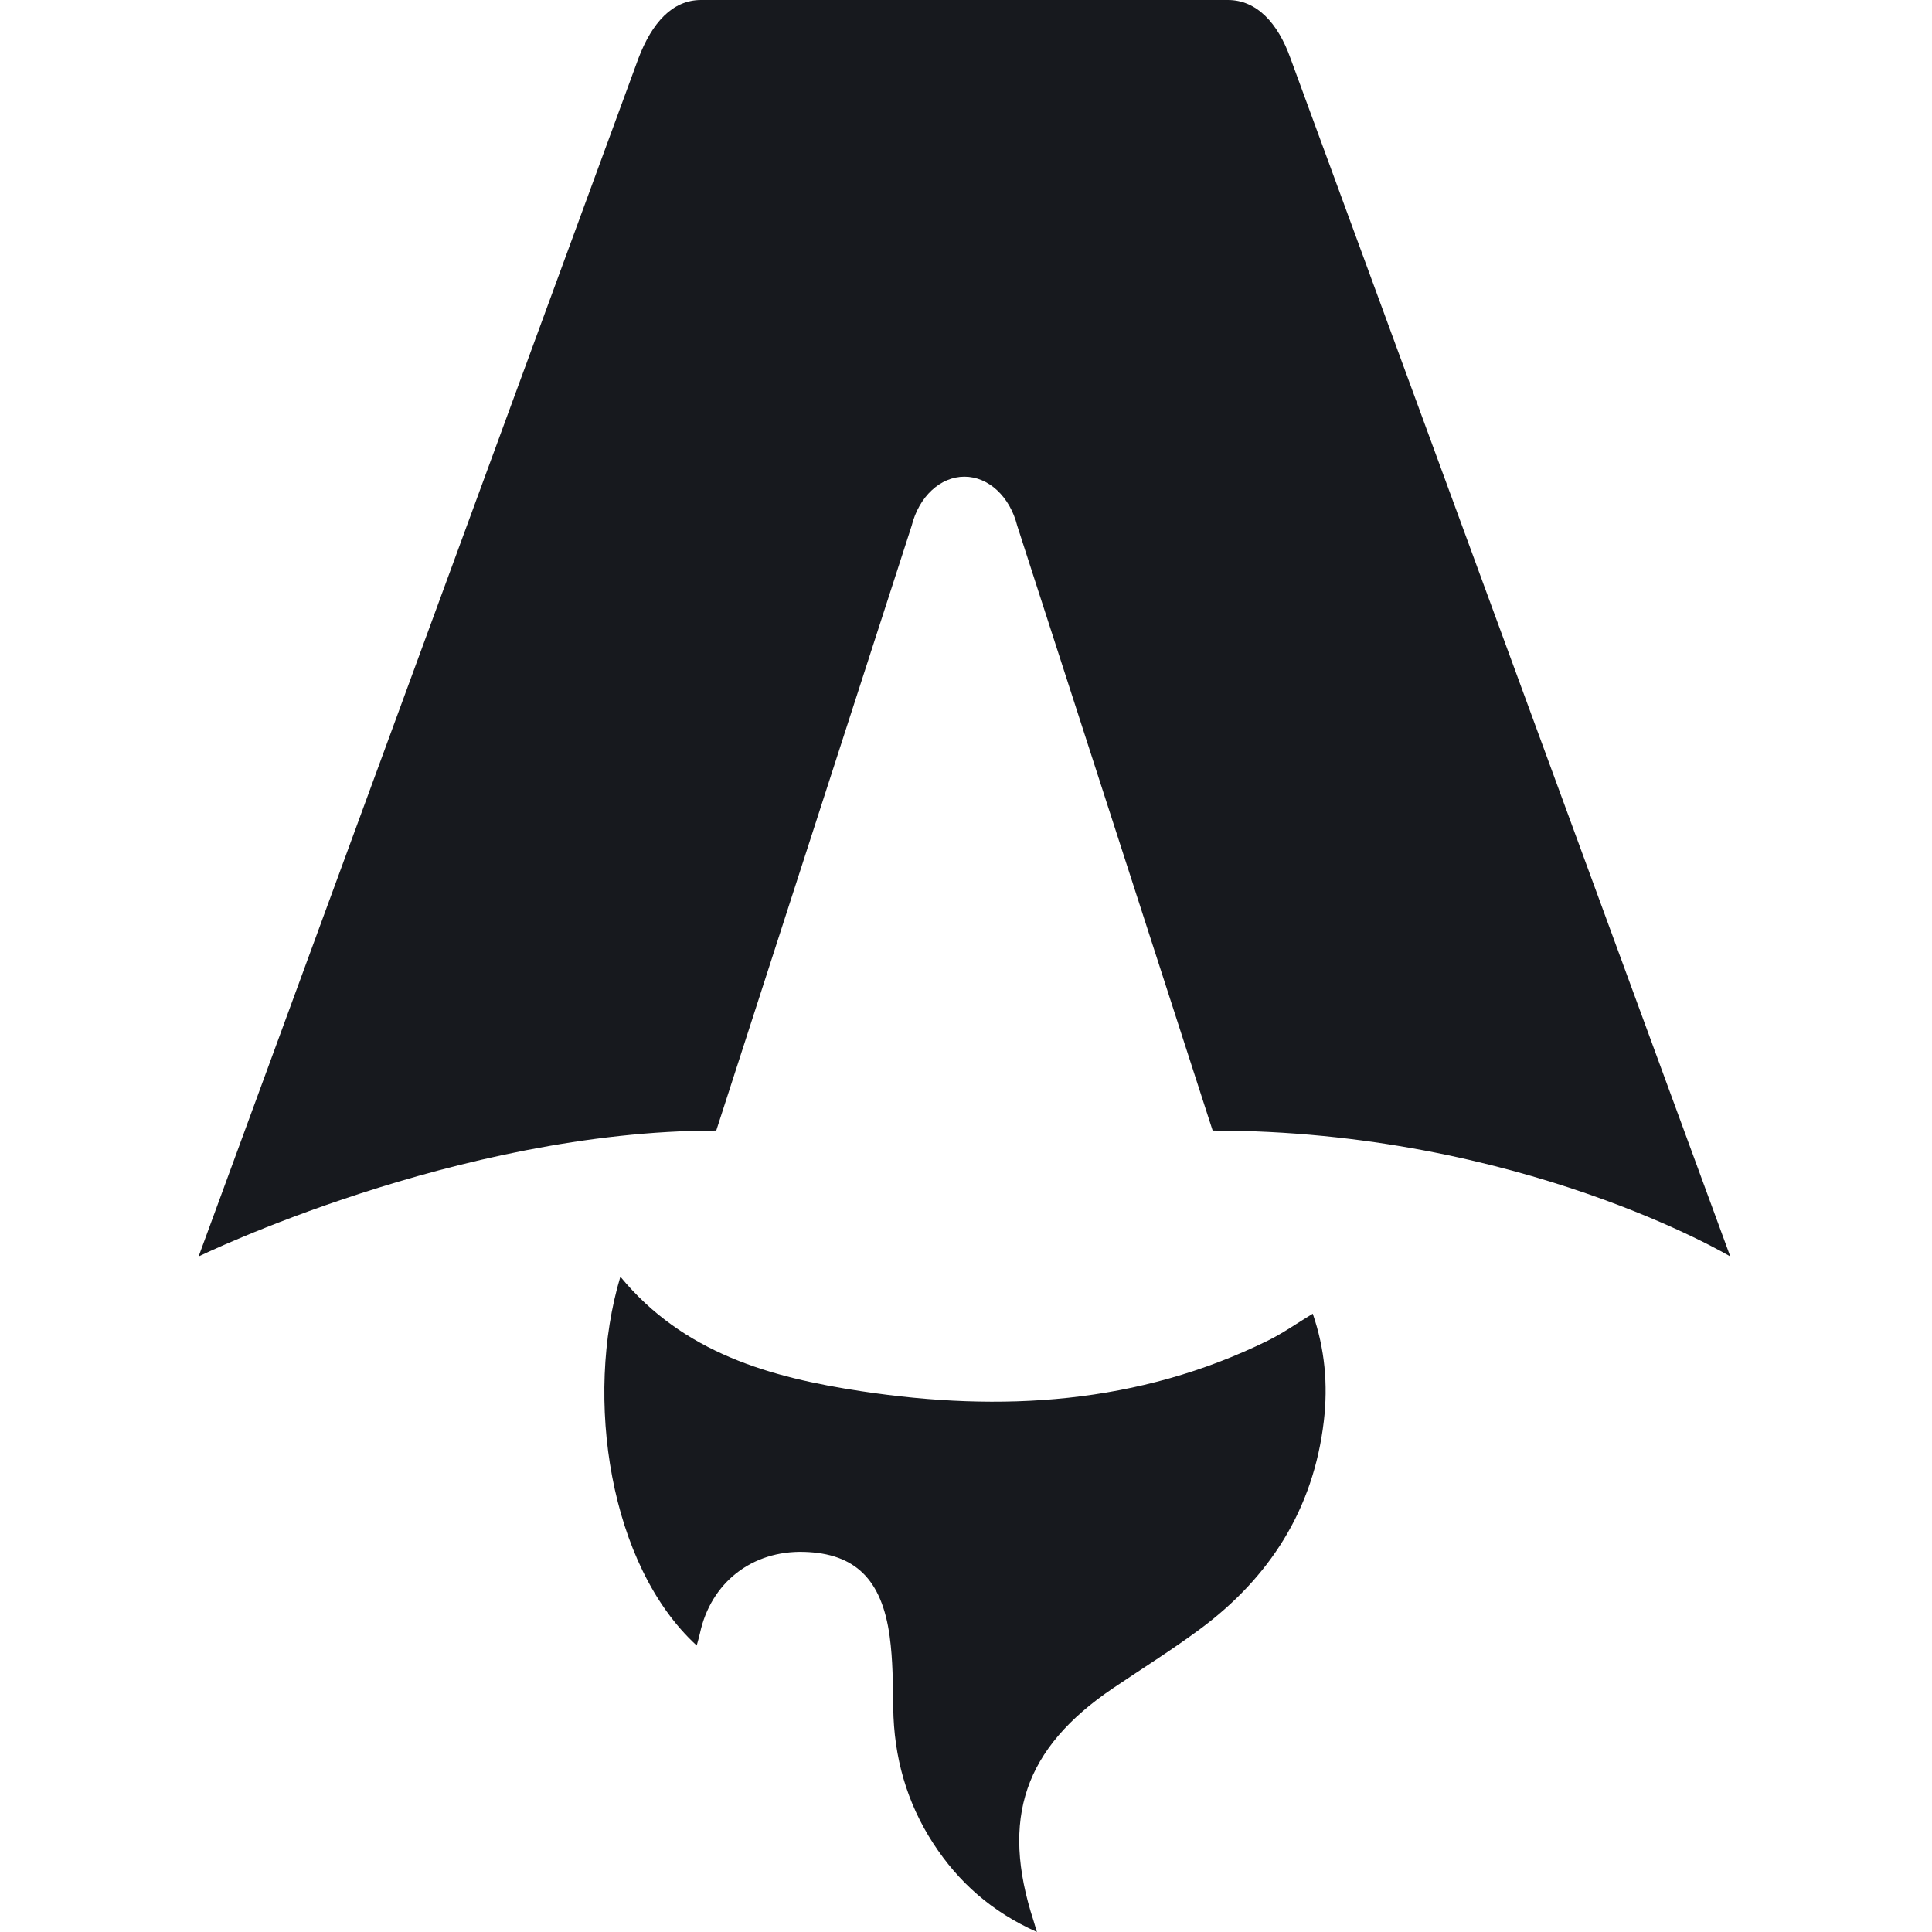
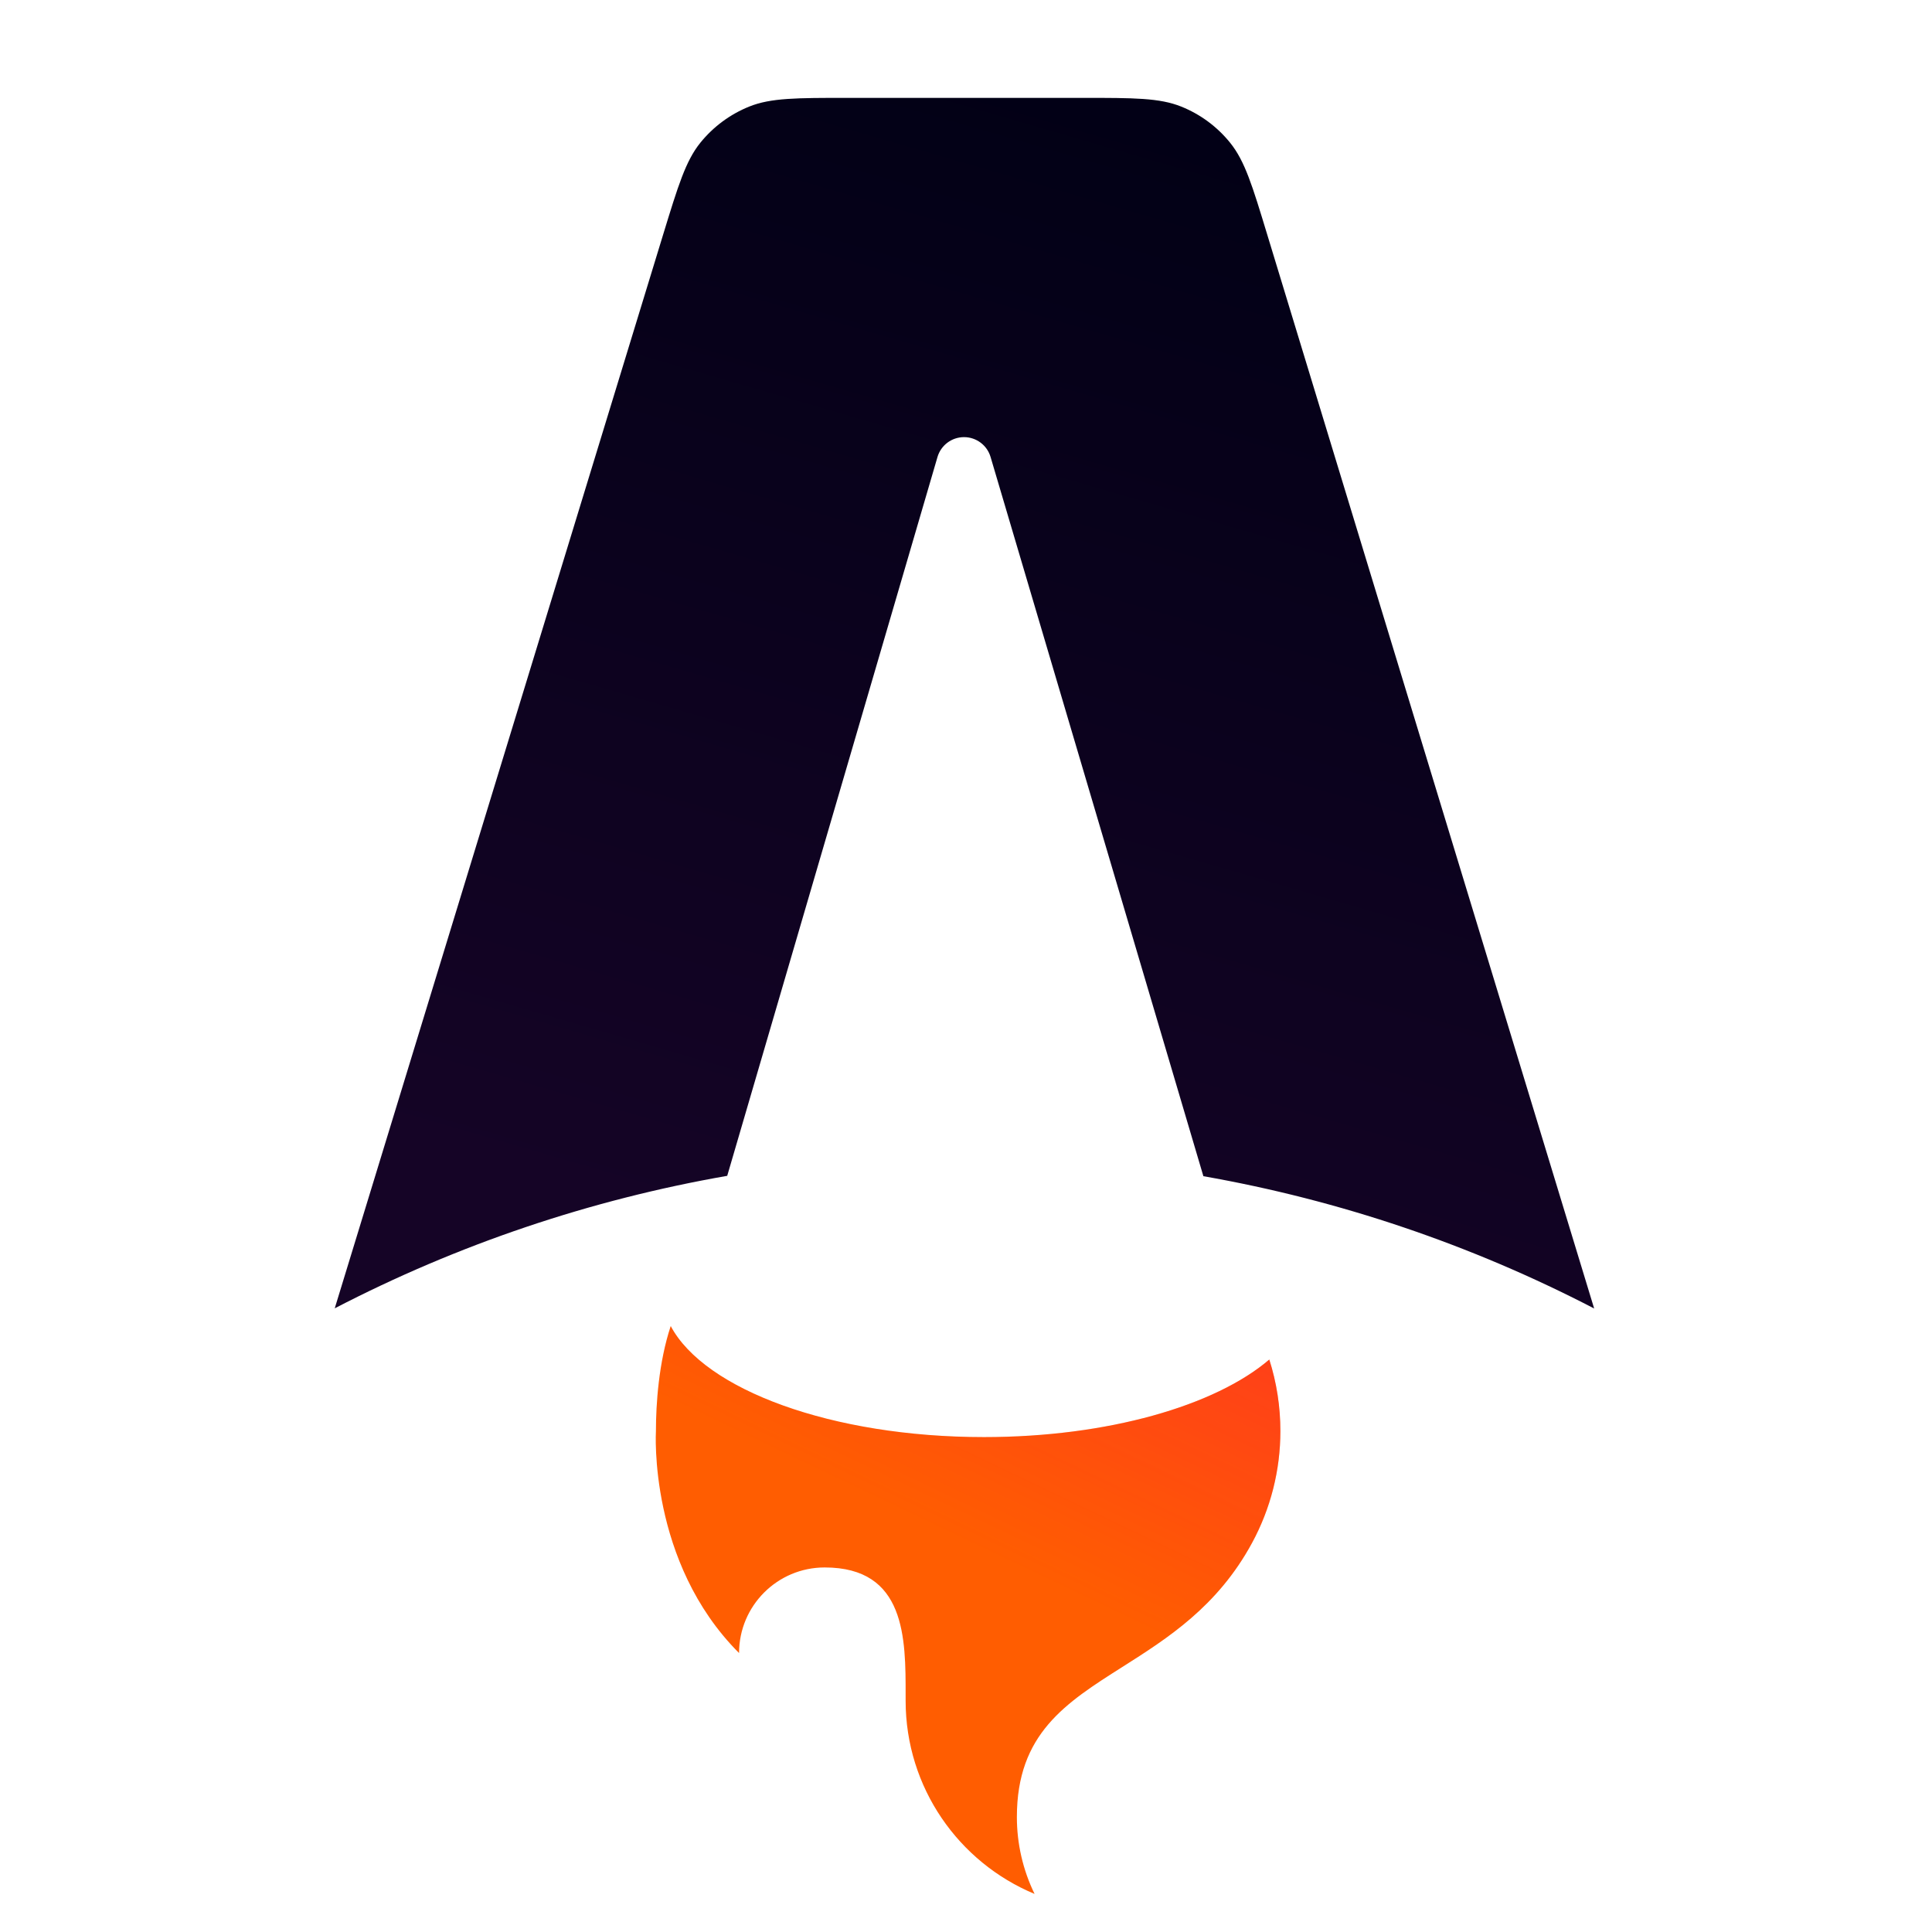
- <svg xmlns="http://www.w3.org/2000/svg" width="24" height="24" viewBox="0 0 85 107" fill="none">
-   <path d="M27.589 91.136C22.756 86.718 21.344 77.433 23.358 70.707C26.85 74.948 31.689 76.291 36.7 77.05C44.437 78.22 52.036 77.782 59.223 74.246C60.045 73.841 60.805 73.303 61.704 72.757C62.378 74.714 62.553 76.689 62.318 78.7C61.745 83.596 59.309 87.378 55.433 90.245C53.883 91.392 52.244 92.417 50.643 93.498C45.726 96.821 44.396 100.718 46.243 106.386C46.287 106.525 46.327 106.663 46.426 107C43.916 105.876 42.082 104.24 40.684 102.089C39.209 99.819 38.507 97.308 38.47 94.591C38.451 93.269 38.451 91.934 38.273 90.631C37.839 87.453 36.347 86.03 33.536 85.948C30.652 85.864 28.37 87.647 27.765 90.455C27.719 90.671 27.652 90.884 27.585 91.134L27.589 91.136Z" fill="#17191E" />
-   <path d="M0 69.587C0 69.587 14.314 62.614 28.668 62.614L39.49 29.12C39.895 27.501 41.078 26.4 42.414 26.4C43.749 26.4 44.932 27.501 45.338 29.12L56.16 62.614C73.16 62.614 84.828 69.587 84.828 69.587C84.828 69.587 60.514 3.352 60.467 3.219C59.769 1.261 58.591 0 57.003 0H27.827C26.239 0 25.109 1.261 24.363 3.219C24.311 3.35 0 69.587 0 69.587Z" fill="#17191E" />
+ <svg id="astro" viewBox="0 0 128 128" width="20" height="20">
+   <defs>
+     <linearGradient id="a" x1="882.997" x2="638.955" y1="27.113" y2="866.902" gradientTransform="scale(.1)" gradientUnits="userSpaceOnUse">
+       <stop offset="0" stop-color="#000014" />
+       <stop offset="1" stop-color="#150426" />
+     </linearGradient>
+     <linearGradient id="b" x1="1001.68" x2="790.326" y1="652.45" y2="1094.91" gradientTransform="scale(.1)" gradientUnits="userSpaceOnUse">
+       <stop offset="0" stop-color="#ff1639" />
+       <stop offset="1" stop-color="#ff1639" stop-opacity="0" />
+     </linearGradient>
+   </defs>
+   <path fill="url(#a)" d="M81.504 9.465c.973 1.207 1.469 2.836 2.457 6.09l21.656 71.136a90.079 90.079 0 0 0-25.89-8.765L65.629 30.28a1.833 1.833 0 0 0-3.52.004L48.18 77.902a90.104 90.104 0 0 0-26.003 8.778l21.758-71.14c.996-3.25 1.492-4.876 2.464-6.083a8.023 8.023 0 0 1 3.243-2.398c1.433-.575 3.136-.575 6.535-.575H71.72c3.402 0 5.105 0 6.543.579a7.988 7.988 0 0 1 3.242 2.402Zm0 0" />
+   <path fill="#ff5d01" d="M84.094 90.074c-3.57 3.055-10.696 5.137-18.903 5.137-10.07 0-18.515-3.137-20.754-7.356-.8 2.418-.98 5.184-.98 6.954 0 0-.527 8.675 5.508 14.71a5.671 5.671 0 0 1 5.672-5.671c5.37 0 5.367 4.683 5.363 8.488v.336c0 5.773 3.527 10.719 8.543 12.805a11.62 11.62 0 0 1-1.172-5.098c0-5.508 3.23-7.555 6.988-9.938 2.989-1.894 6.309-4 8.594-8.222a15.513 15.513 0 0 0 1.875-7.41 15.55 15.55 0 0 0-.734-4.735Zm0 0" />
+   <path fill="url(#b)" d="M84.094 90.074c-3.57 3.055-10.696 5.137-18.903 5.137-10.07 0-18.515-3.137-20.754-7.356-.8 2.418-.98 5.184-.98 6.954 0 0-.527 8.675 5.508 14.71a5.671 5.671 0 0 1 5.672-5.671c5.37 0 5.367 4.683 5.363 8.488v.336c0 5.773 3.527 10.719 8.543 12.805a11.62 11.62 0 0 1-1.172-5.098c0-5.508 3.23-7.555 6.988-9.938 2.989-1.894 6.309-4 8.594-8.222a15.513 15.513 0 0 0 1.875-7.41 15.55 15.55 0 0 0-.734-4.735Zm0 0" />
</svg>
